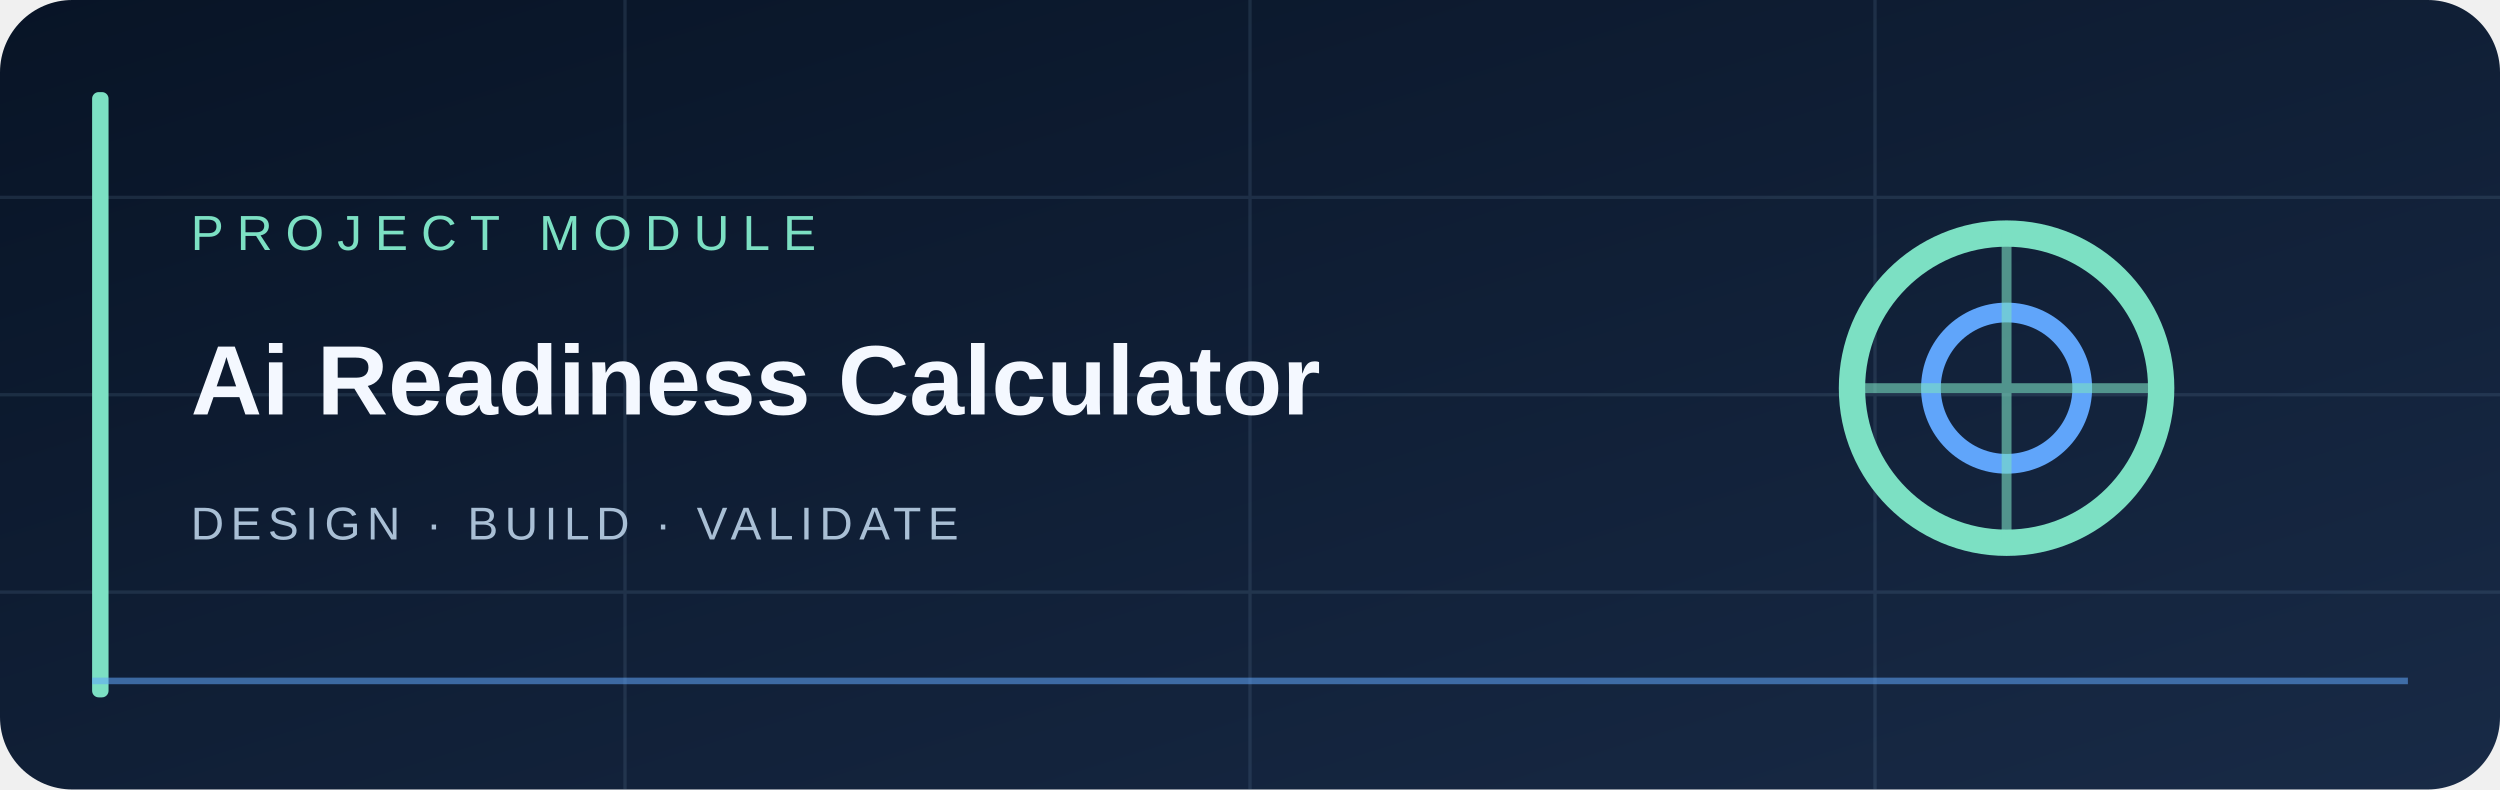
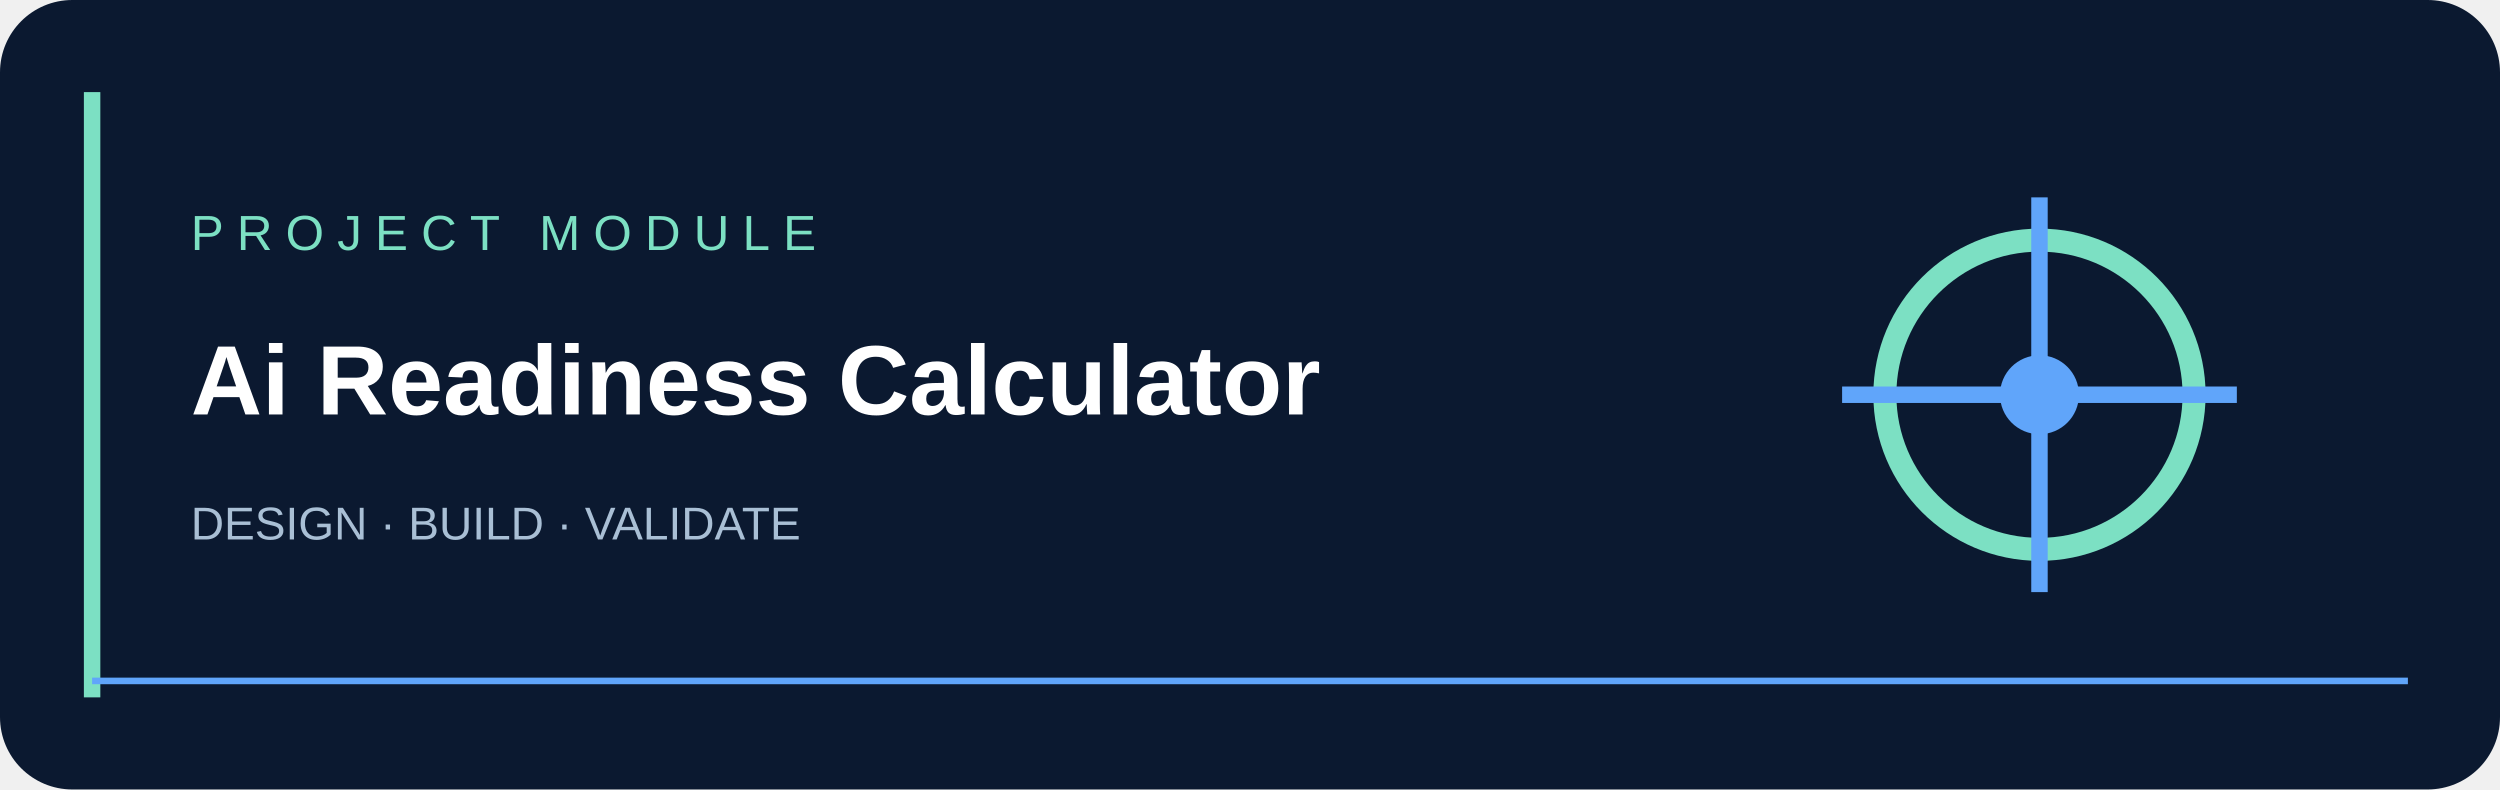
- <svg xmlns="http://www.w3.org/2000/svg" viewBox="0 0 760 240" role="img" aria-labelledby="t">
-   <defs>
-     <linearGradient id="bg" x2="1" y2="1">
-       <stop stop-color="#081426" />
-       <stop offset="1" stop-color="#182a46" />
-     </linearGradient>
-   </defs>
-   <rect width="760" height="240" rx="22" fill="url(#bg)" />
-   <g opacity=".13" stroke="#8cb4d3">
-     <path d="M0 60H760M0 120H760M0 180H760M190 0V240M380 0V240M570 0V240" />
+ <svg xmlns="http://www.w3.org/2000/svg" viewBox="0 0 760 240">
+   <rect width="760" height="240" rx="22" fill="#0b1930" />
+   <path d="M28 28v184" stroke="#7ce0c3" stroke-width="5" />
+   <text x="58" y="76" fill="#7ce0c3" font-family="Arial" font-size="15" letter-spacing="4">PROJECT MODULE</text>
+   <text x="58" y="126" fill="#fff" font-family="Arial" font-size="30" font-weight="700">Ai Readiness Calculator</text>
+   <text x="58" y="164" fill="#a9bfd5" font-family="Arial" font-size="14">DESIGN · BUILD · VALIDATE</text>
+   <g stroke="#7ce0c3" stroke-width="7" fill="none">
+     <circle cx="620" cy="120" r="47" />
+     <path d="M560 120h120M620 60v120" stroke="#60a5fa" stroke-width="5" />
  </g>
-   <rect x="28" y="28" width="5" height="184" rx="2" fill="#7ce0c3" />
-   <text x="58" y="76" fill="#7ce0c3" font-family="Arial,sans-serif" font-size="15" letter-spacing="4">PROJECT MODULE</text>
-   <text x="58" y="126" fill="#f4f8ff" font-family="Arial,sans-serif" font-size="30" font-weight="700">Ai Readiness Calculator</text>
-   <text x="58" y="164" fill="#a9bfd5" font-family="Arial,sans-serif" font-size="14" letter-spacing="2">DESIGN · BUILD · VALIDATE</text>
-   <g>
-     <circle cx="610" cy="118" r="47" fill="none" stroke="#7ce0c3" stroke-width="8" />
-     <circle cx="610" cy="118" r="23" fill="none" stroke="#60a5fa" stroke-width="6" />
-     <path d="M610 71V165M563 118H657" stroke="#7ce0c3" stroke-width="3" opacity=".6" />
-   </g>
-   <path d="M28 207H732" stroke="#60a5fa" stroke-width="2" opacity=".55" />
+   <circle cx="620" cy="120" r="12" fill="#60a5fa" />
+   <path d="M28 207H732" stroke="#60a5fa" stroke-width="2" />
</svg>
